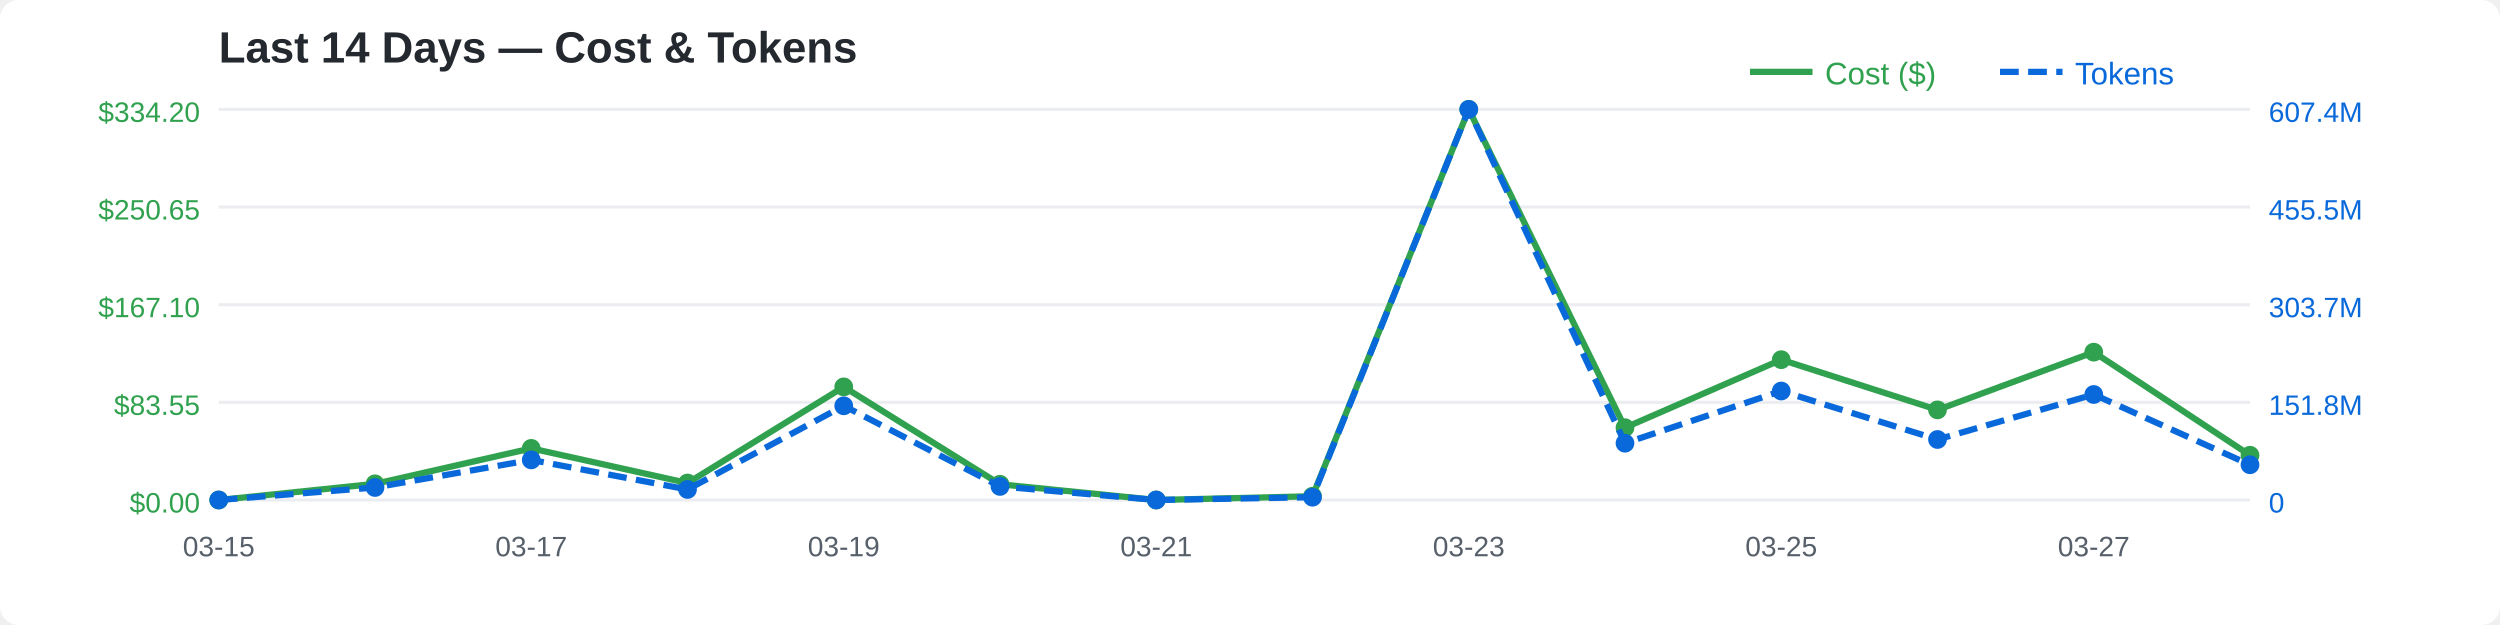
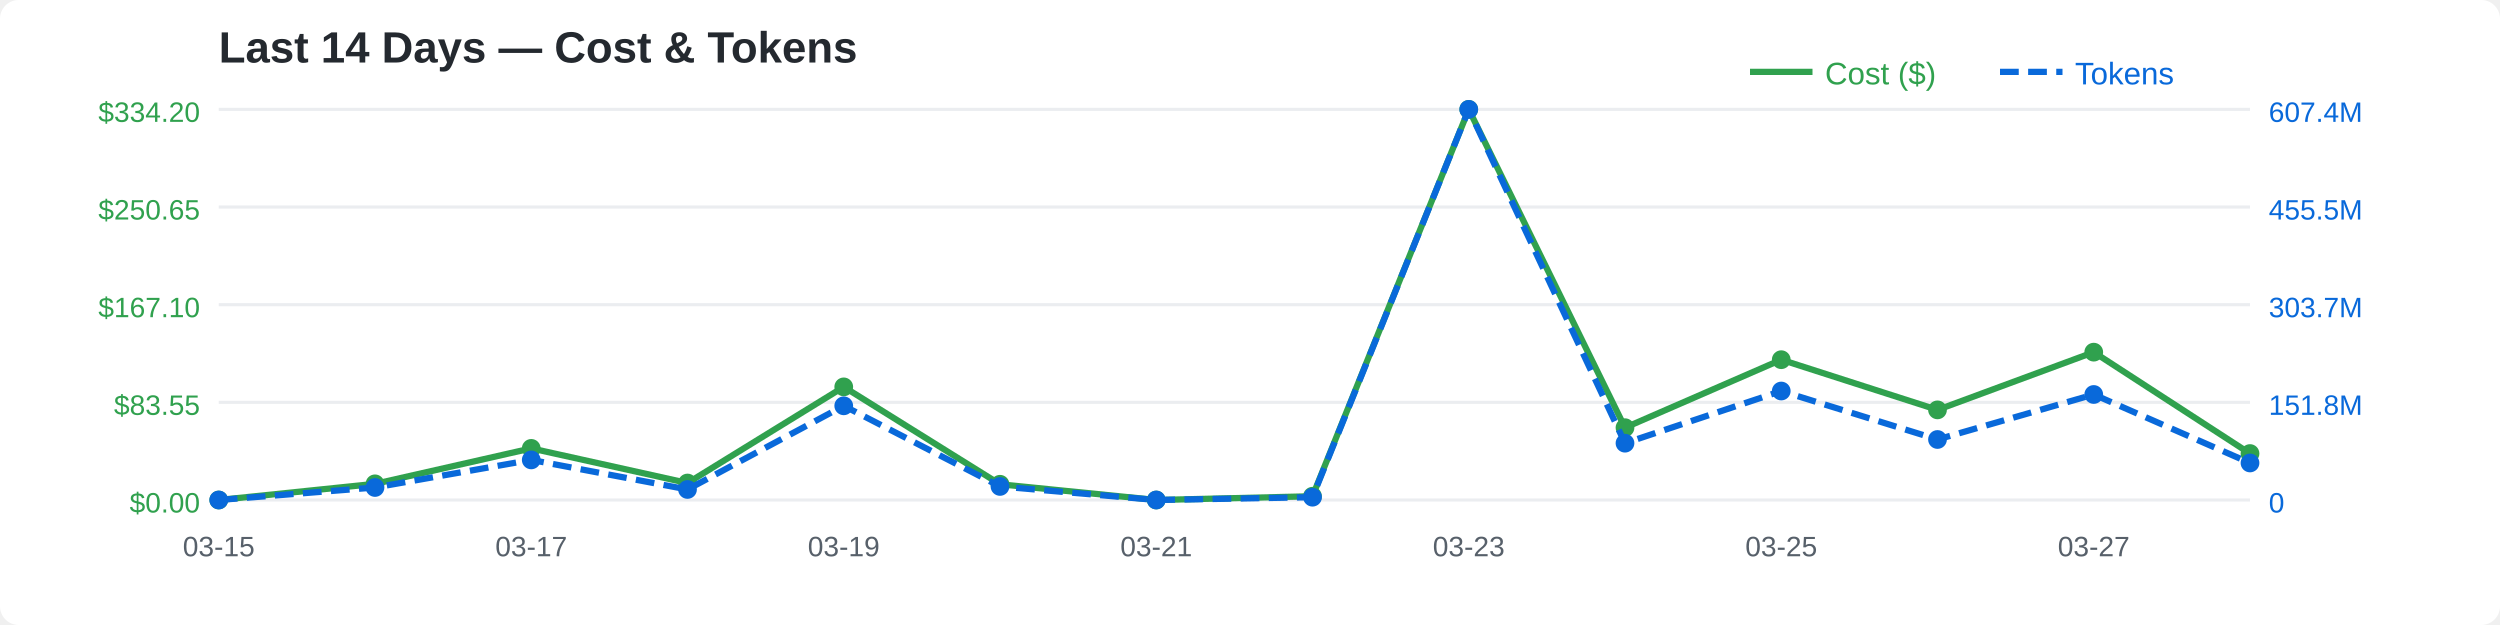
<svg xmlns="http://www.w3.org/2000/svg" width="800" height="200" viewBox="0 0 800 200">
  <rect width="800" height="200" fill="#ffffff" rx="6" />
  <text x="70" y="20" font-family="Arial, sans-serif" font-size="14" fill="#24292f" font-weight="bold">Last 14 Days — Cost &amp; Tokens</text>
  <line x1="70" y1="35.0" x2="720" y2="35.0" stroke="#ebedf0" stroke-width="1" />
  <line x1="70" y1="66.25" x2="720" y2="66.25" stroke="#ebedf0" stroke-width="1" />
  <line x1="70" y1="97.5" x2="720" y2="97.5" stroke="#ebedf0" stroke-width="1" />
  <line x1="70" y1="128.75" x2="720" y2="128.75" stroke="#ebedf0" stroke-width="1" />
  <line x1="70" y1="160.0" x2="720" y2="160.0" stroke="#ebedf0" stroke-width="1" />
  <text x="70.0" y="178" font-family="Arial, sans-serif" font-size="9" fill="#57606a" text-anchor="middle">03-15</text>
  <text x="170.0" y="178" font-family="Arial, sans-serif" font-size="9" fill="#57606a" text-anchor="middle">03-17</text>
  <text x="270.0" y="178" font-family="Arial, sans-serif" font-size="9" fill="#57606a" text-anchor="middle">03-19</text>
  <text x="370.0" y="178" font-family="Arial, sans-serif" font-size="9" fill="#57606a" text-anchor="middle">03-21</text>
  <text x="470.0" y="178" font-family="Arial, sans-serif" font-size="9" fill="#57606a" text-anchor="middle">03-23</text>
  <text x="570.0" y="178" font-family="Arial, sans-serif" font-size="9" fill="#57606a" text-anchor="middle">03-25</text>
  <text x="670.0" y="178" font-family="Arial, sans-serif" font-size="9" fill="#57606a" text-anchor="middle">03-27</text>
  <text x="64" y="39.0" font-family="Arial, sans-serif" font-size="9" fill="#30a14e" text-anchor="end">$334.20</text>
  <text x="64" y="70.25" font-family="Arial, sans-serif" font-size="9" fill="#30a14e" text-anchor="end">$250.65</text>
  <text x="64" y="101.5" font-family="Arial, sans-serif" font-size="9" fill="#30a14e" text-anchor="end">$167.10</text>
  <text x="64" y="132.75" font-family="Arial, sans-serif" font-size="9" fill="#30a14e" text-anchor="end">$83.55</text>
  <text x="64" y="164.0" font-family="Arial, sans-serif" font-size="9" fill="#30a14e" text-anchor="end">$0.00</text>
  <text x="726" y="39.0" font-family="Arial, sans-serif" font-size="9" fill="#0969da">607.4M</text>
  <text x="726" y="70.25" font-family="Arial, sans-serif" font-size="9" fill="#0969da">455.5M</text>
  <text x="726" y="101.5" font-family="Arial, sans-serif" font-size="9" fill="#0969da">303.7M</text>
  <text x="726" y="132.75" font-family="Arial, sans-serif" font-size="9" fill="#0969da">151.8M</text>
  <text x="726" y="164.0" font-family="Arial, sans-serif" font-size="9" fill="#0969da">0</text>
-   <polyline points="70.0,160.0 120.0,154.827 170.0,143.482 220.0,154.568 270.0,123.802 320.0,154.966 370.0,160.0 420.0,158.795 470.0,35.0 520.0,136.859 570.0,115.101 620.0,131.16 670.0,112.691 720.0,145.683" fill="none" stroke="#30a14e" stroke-width="2" />
+   <polyline points="70.0,160.0 120.0,154.827 170.0,143.482 220.0,154.568 270.0,123.802 320.0,154.966 370.0,160.0 420.0,158.795 470.0,35.0 520.0,136.859 570.0,115.101 620.0,131.16 670.0,112.691 720.0,145.134" fill="none" stroke="#30a14e" stroke-width="2" />
  <circle cx="70.0" cy="160.0" r="3" fill="#30a14e">
    </circle>
  <circle cx="120.0" cy="154.827" r="3" fill="#30a14e">
    </circle>
  <circle cx="170.0" cy="143.482" r="3" fill="#30a14e">
    </circle>
  <circle cx="220.0" cy="154.568" r="3" fill="#30a14e">
    </circle>
  <circle cx="270.0" cy="123.802" r="3" fill="#30a14e">
    </circle>
  <circle cx="320.0" cy="154.966" r="3" fill="#30a14e">
    </circle>
  <circle cx="370.0" cy="160.0" r="3" fill="#30a14e">
    </circle>
  <circle cx="420.0" cy="158.795" r="3" fill="#30a14e">
    </circle>
  <circle cx="470.0" cy="35.0" r="3" fill="#30a14e">
    </circle>
  <circle cx="520.0" cy="136.859" r="3" fill="#30a14e">
    </circle>
  <circle cx="570.0" cy="115.101" r="3" fill="#30a14e">
    </circle>
  <circle cx="620.0" cy="131.16" r="3" fill="#30a14e">
    </circle>
  <circle cx="670.0" cy="112.691" r="3" fill="#30a14e">
    </circle>
-   <circle cx="720.0" cy="145.683" r="3" fill="#30a14e">
+   <circle cx="720.0" cy="145.134" r="3" fill="#30a14e">
    </circle>
-   <polyline points="70.0,160.0 120.0,155.999 170.0,147.169 220.0,156.63 270.0,129.859 320.0,155.662 370.0,160.0 420.0,159.105 470.0,35.0 520.0,141.82 570.0,125.128 620.0,140.638 670.0,126.233 720.0,148.724" fill="none" stroke="#0969da" stroke-width="2" stroke-dasharray="6,3" />
+   <polyline points="70.0,160.0 120.0,155.999 170.0,147.169 220.0,156.63 270.0,129.859 320.0,155.662 370.0,160.0 420.0,159.105 470.0,35.0 520.0,141.82 570.0,125.128 620.0,140.638 670.0,126.233 720.0,148.149" fill="none" stroke="#0969da" stroke-width="2" stroke-dasharray="6,3" />
  <circle cx="70.0" cy="160.0" r="3" fill="#0969da">
    </circle>
  <circle cx="120.0" cy="155.999" r="3" fill="#0969da">
    </circle>
  <circle cx="170.0" cy="147.169" r="3" fill="#0969da">
    </circle>
  <circle cx="220.0" cy="156.63" r="3" fill="#0969da">
    </circle>
  <circle cx="270.0" cy="129.859" r="3" fill="#0969da">
    </circle>
  <circle cx="320.0" cy="155.662" r="3" fill="#0969da">
    </circle>
  <circle cx="370.0" cy="160.0" r="3" fill="#0969da">
    </circle>
  <circle cx="420.0" cy="159.105" r="3" fill="#0969da">
    </circle>
  <circle cx="470.0" cy="35.0" r="3" fill="#0969da">
    </circle>
  <circle cx="520.0" cy="141.82" r="3" fill="#0969da">
    </circle>
  <circle cx="570.0" cy="125.128" r="3" fill="#0969da">
    </circle>
  <circle cx="620.0" cy="140.638" r="3" fill="#0969da">
    </circle>
  <circle cx="670.0" cy="126.233" r="3" fill="#0969da">
    </circle>
-   <circle cx="720.0" cy="148.724" r="3" fill="#0969da">
+   <circle cx="720.0" cy="148.149" r="3" fill="#0969da">
    </circle>
  <line x1="560" y1="23" x2="580" y2="23" stroke="#30a14e" stroke-width="2" />
  <text x="584" y="27" font-family="Arial, sans-serif" font-size="10" fill="#30a14e">Cost ($)</text>
  <line x1="640" y1="23" x2="660" y2="23" stroke="#0969da" stroke-width="2" stroke-dasharray="6,3" />
  <text x="664" y="27" font-family="Arial, sans-serif" font-size="10" fill="#0969da">Tokens</text>
</svg>
